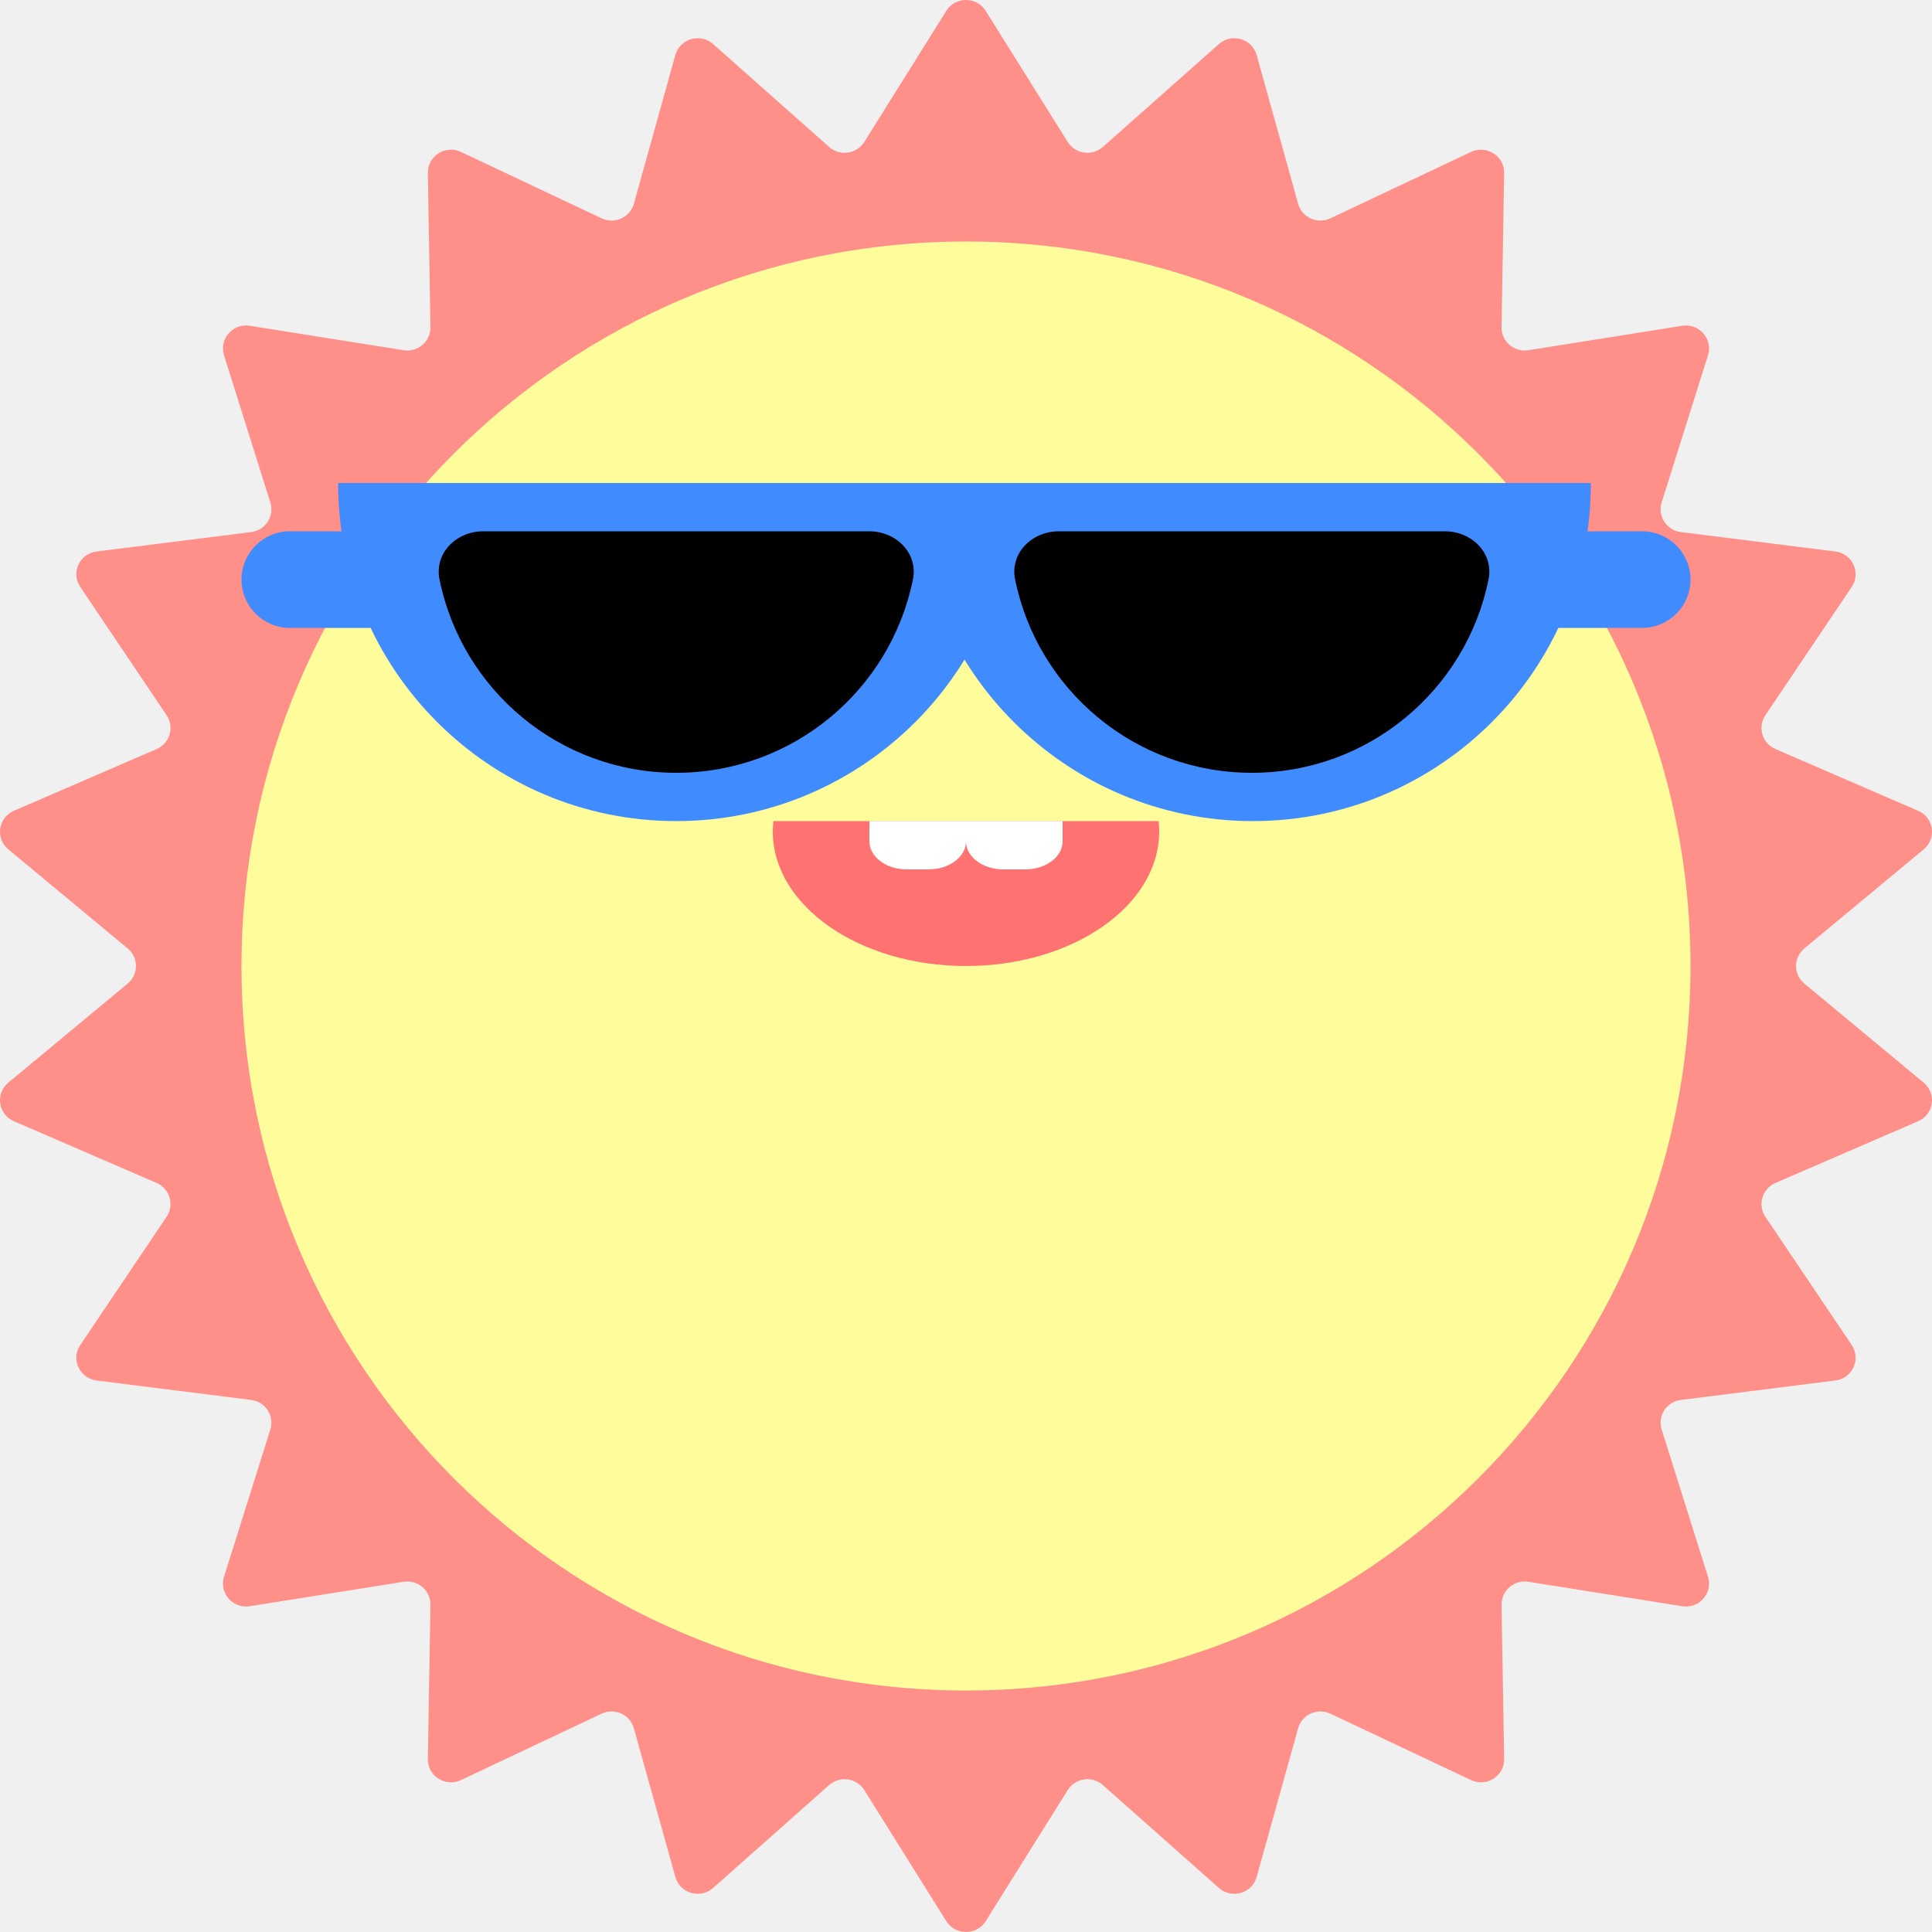
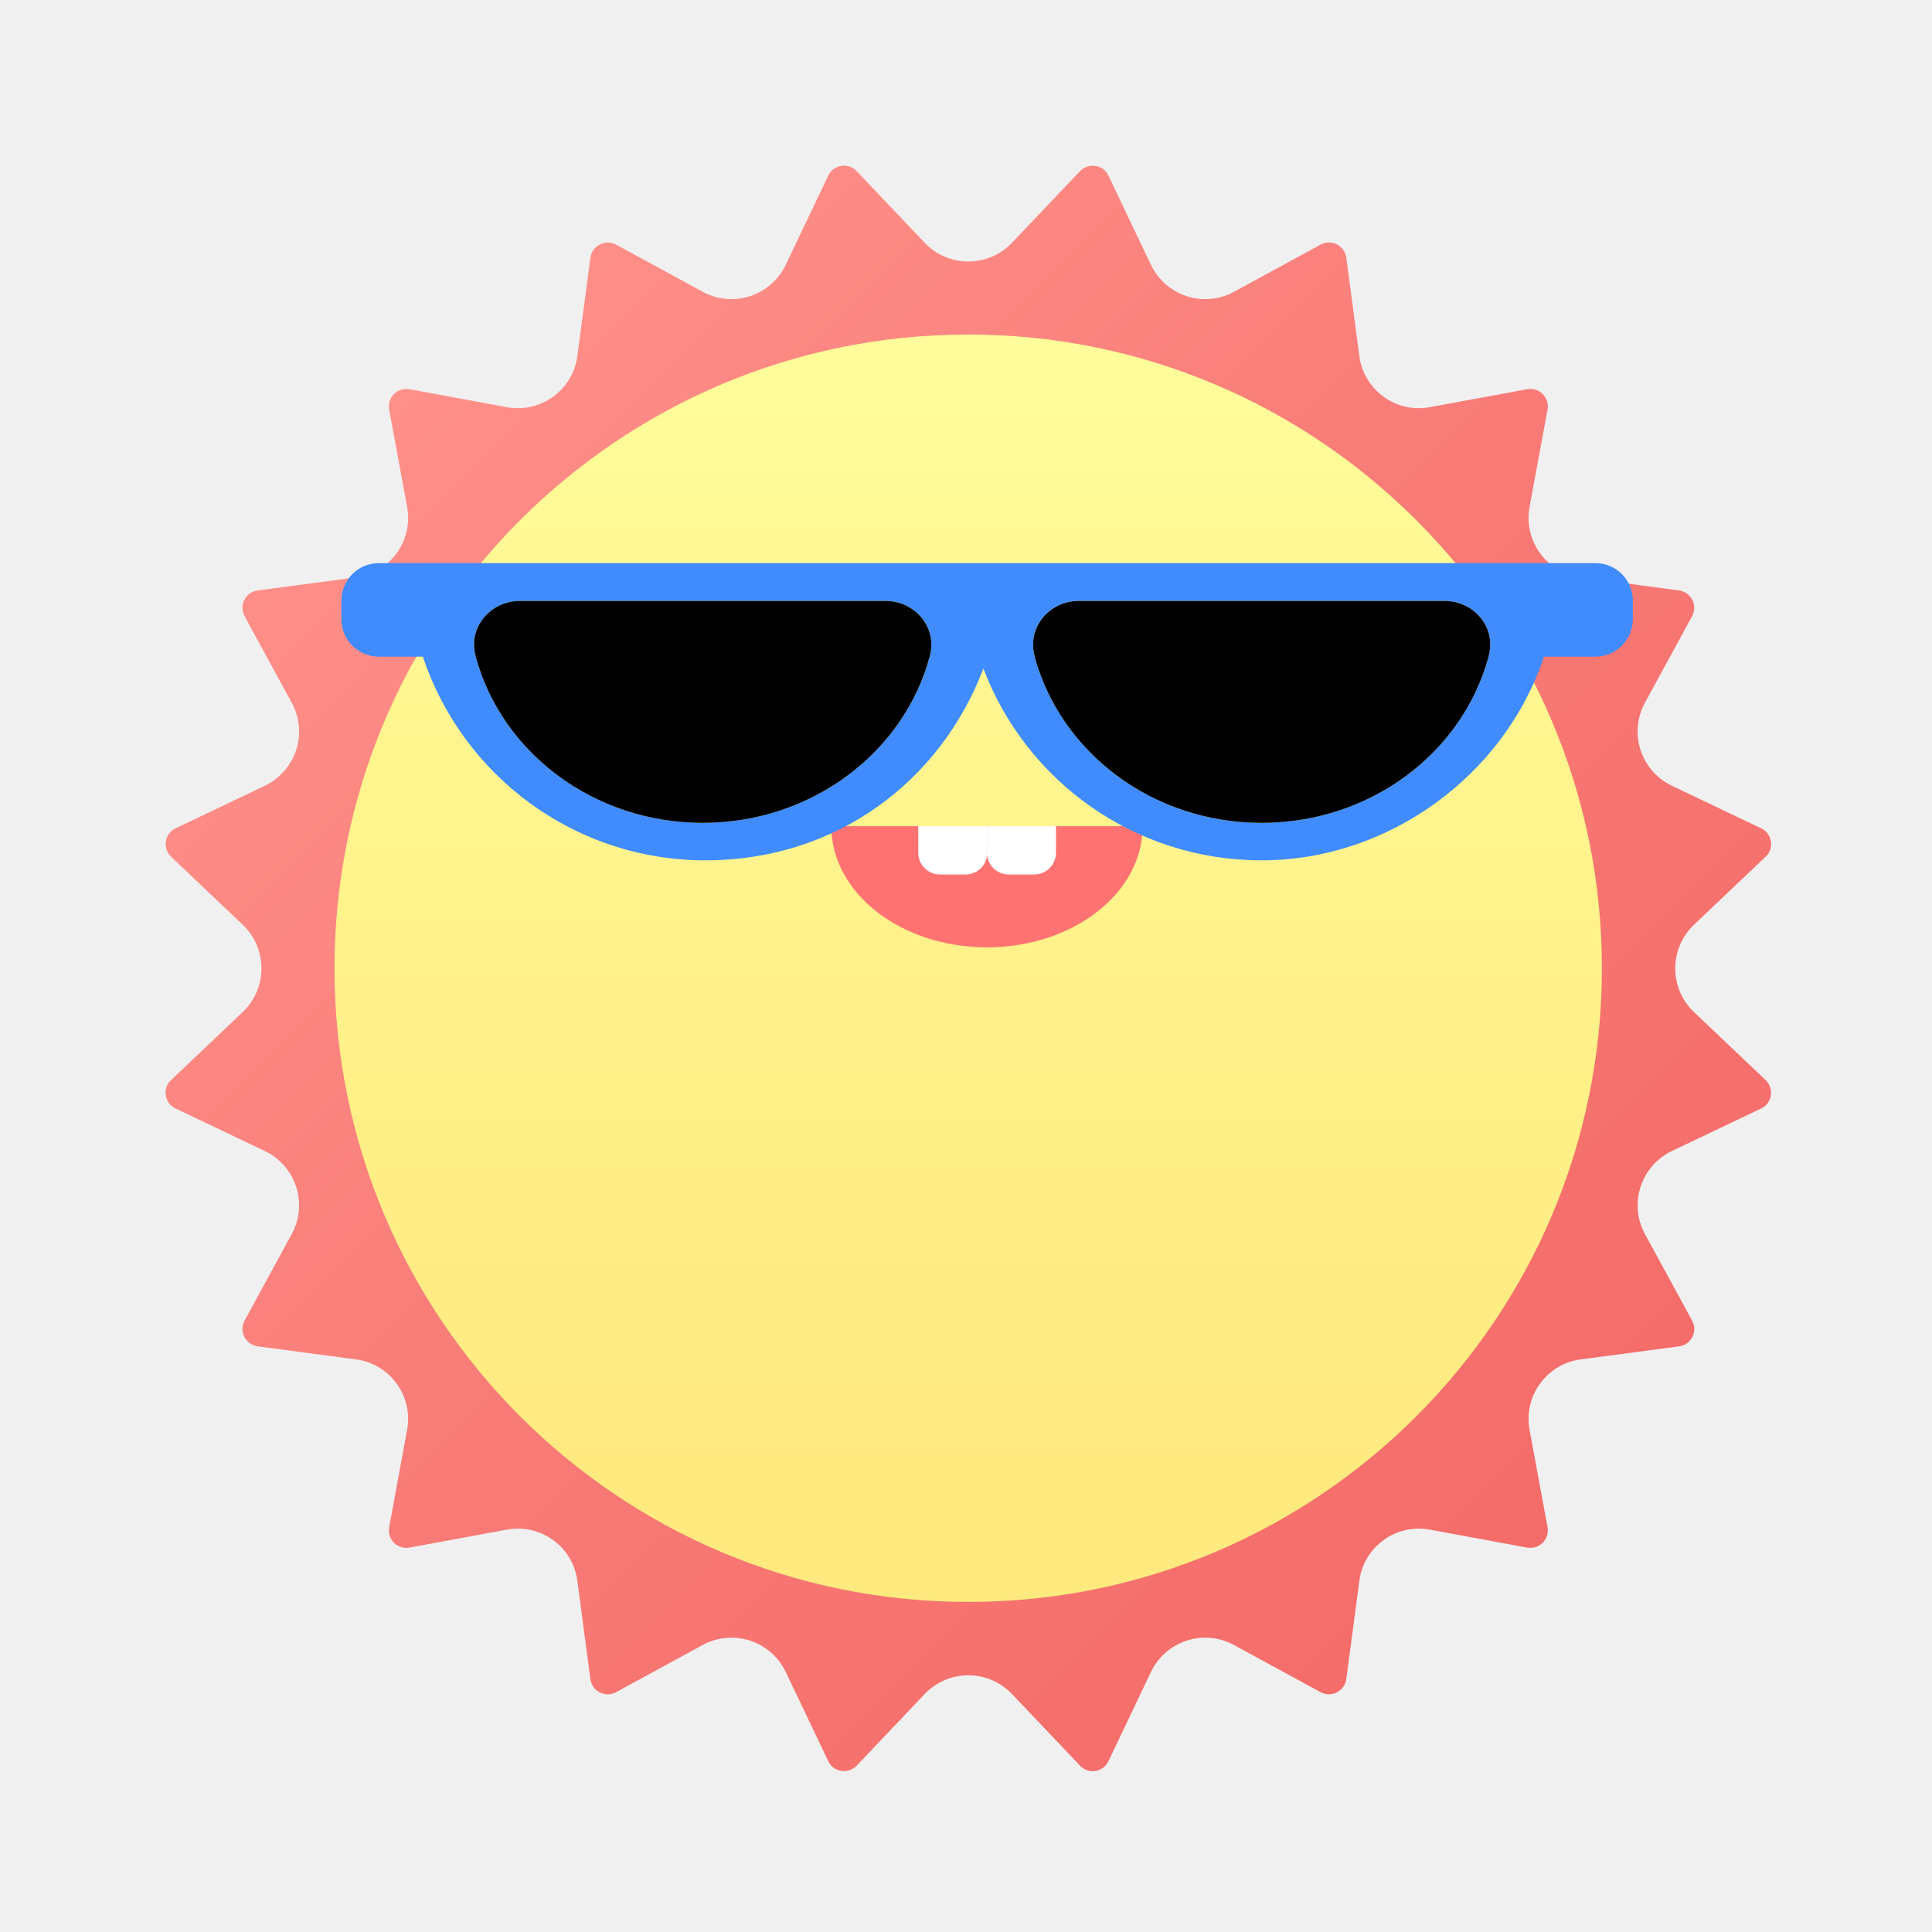
- <svg xmlns="http://www.w3.org/2000/svg" width="40" height="40" viewBox="0 0 40 40" fill="none">
-   <path d="M19.592 0.225C19.78 -0.075 20.22 -0.075 20.408 0.225L22.106 2.939C22.263 3.19 22.612 3.239 22.834 3.042L25.236 0.912C25.501 0.677 25.924 0.8 26.018 1.14L26.876 4.217C26.955 4.502 27.275 4.647 27.545 4.52L30.455 3.146C30.777 2.994 31.148 3.23 31.142 3.582L31.088 6.774C31.084 7.07 31.349 7.298 31.644 7.251L34.828 6.745C35.18 6.689 35.468 7.019 35.362 7.355L34.403 10.403C34.314 10.685 34.504 10.978 34.8 11.016L37.999 11.418C38.352 11.462 38.535 11.859 38.338 12.152L36.55 14.809C36.385 15.055 36.484 15.39 36.758 15.508L39.712 16.786C40.039 16.927 40.101 17.359 39.828 17.585L37.357 19.636C37.128 19.826 37.128 20.174 37.357 20.364L39.828 22.415C40.101 22.641 40.039 23.073 39.712 23.214L36.758 24.492C36.484 24.61 36.385 24.945 36.55 25.191L38.338 27.848C38.535 28.141 38.352 28.538 37.999 28.582L34.8 28.984C34.504 29.022 34.314 29.315 34.403 29.597L35.362 32.645C35.468 32.981 35.18 33.311 34.828 33.255L31.644 32.749C31.349 32.702 31.084 32.93 31.088 33.226L31.142 36.418C31.148 36.77 30.777 37.006 30.455 36.854L27.545 35.48C27.275 35.353 26.955 35.498 26.876 35.783L26.018 38.86C25.924 39.2 25.501 39.323 25.236 39.088L22.834 36.958C22.612 36.761 22.263 36.81 22.106 37.061L20.408 39.775C20.22 40.075 19.78 40.075 19.592 39.775L17.894 37.061C17.737 36.81 17.388 36.761 17.166 36.958L14.764 39.088C14.499 39.323 14.076 39.2 13.982 38.86L13.124 35.783C13.045 35.498 12.725 35.353 12.455 35.48L9.545 36.854C9.223 37.006 8.852 36.77 8.858 36.418L8.912 33.226C8.916 32.93 8.65 32.702 8.356 32.749L5.172 33.255C4.82 33.311 4.532 32.981 4.638 32.645L5.597 29.597C5.686 29.315 5.496 29.022 5.2 28.984L2.001 28.582C1.647 28.538 1.464 28.141 1.662 27.848L3.45 25.191C3.615 24.945 3.516 24.61 3.243 24.492L0.288 23.214C-0.039 23.073 -0.101 22.641 0.172 22.415L2.643 20.364C2.872 20.174 2.872 19.826 2.643 19.636L0.172 17.585C-0.101 17.359 -0.039 16.927 0.288 16.786L3.243 15.508C3.516 15.39 3.615 15.055 3.45 14.809L1.662 12.152C1.464 11.859 1.647 11.462 2.001 11.418L5.2 11.016C5.496 10.978 5.686 10.685 5.597 10.403L4.638 7.355C4.532 7.019 4.82 6.689 5.172 6.745L8.356 7.251C8.65 7.298 8.916 7.07 8.912 6.774L8.858 3.582C8.852 3.23 9.223 2.994 9.545 3.146L12.455 4.52C12.725 4.647 13.045 4.502 13.124 4.217L13.982 1.14C14.076 0.8 14.499 0.677 14.764 0.912L17.166 3.042C17.388 3.239 17.737 3.19 17.894 2.939L19.592 0.225Z" fill="#FF8F89" />
-   <path d="M35 20C35 28.284 28.284 35 20 35C11.716 35 5 28.284 5 20C5 11.716 11.716 5 20 5C28.284 5 35 11.716 35 20Z" fill="#FFFD9B" />
-   <path fill-rule="evenodd" clip-rule="evenodd" d="M7 10C7 10 7 10 7 10C7 13.866 10.134 17 14 17C17.866 17 21 13.866 21 10C21 10 21 10 21 10H7Z" fill="#408CFF" />
-   <path fill-rule="evenodd" clip-rule="evenodd" d="M18.939 10C18.939 10 18.939 10 18.939 10C18.939 13.866 22.073 17 25.939 17C29.805 17 32.938 13.866 32.938 10C32.938 10 32.938 10 32.938 10H18.939Z" fill="#408CFF" />
-   <path fill-rule="evenodd" clip-rule="evenodd" d="M10.001 11C9.448 11 8.99 11.452 9.099 11.994C9.56 14.279 11.579 16 14.001 16C16.422 16 18.441 14.279 18.902 11.994C19.011 11.452 18.553 11 18 11H10.001Z" fill="black" />
-   <path fill-rule="evenodd" clip-rule="evenodd" d="M21.918 11C21.365 11 20.907 11.452 21.016 11.994C21.477 14.279 23.496 16 25.918 16C28.339 16 30.358 14.279 30.819 11.994C30.928 11.452 30.47 11 29.918 11H21.918Z" fill="black" />
-   <rect x="5" y="11" width="4" height="2" rx="1" fill="#408CFF" />
-   <rect x="31" y="11" width="4" height="2" rx="1" fill="#408CFF" />
-   <path fill-rule="evenodd" clip-rule="evenodd" d="M16.012 17C16.004 17.071 16 17.142 16 17.214C16 18.753 17.791 20 20 20C22.209 20 24 18.753 24 17.214C24 17.142 23.996 17.071 23.988 17L16.012 17Z" fill="#FF7272" />
-   <path d="M18 17H20V17.419C20 17.74 19.653 18 19.225 18H18.775C18.347 18 18 17.74 18 17.419V17Z" fill="white" />
-   <path d="M20 17H22V17.419C22 17.74 21.653 18 21.225 18H20.775C20.347 18 20 17.74 20 17.419V17Z" fill="white" />
+ <svg xmlns="http://www.w3.org/2000/svg" width="70" height="70" viewBox="0 0 70 70" fill="none">
+   <g clip-path="url(#clip0_3090_76654)">
+     <path d="M8.79 33.502L6.2 31.042C5.88 30.732 5.96 30.202 6.36 30.012L9.59 28.472C10.72 27.932 11.17 26.562 10.57 25.462L8.86 22.322C8.65 21.932 8.89 21.452 9.34 21.392L12.89 20.922C14.13 20.762 14.98 19.592 14.75 18.362L14.1 14.842C14.02 14.402 14.4 14.022 14.84 14.102L18.36 14.752C19.59 14.982 20.76 14.132 20.92 12.892L21.39 9.342C21.45 8.902 21.93 8.652 22.32 8.862L25.46 10.572C26.56 11.172 27.93 10.722 28.47 9.592L30.01 6.362C30.2 5.962 30.74 5.872 31.04 6.202L33.5 8.792C34.36 9.702 35.81 9.702 36.67 8.792L39.13 6.202C39.44 5.882 39.97 5.962 40.16 6.362L41.7 9.592C42.24 10.722 43.61 11.172 44.71 10.572L47.85 8.862C48.24 8.652 48.72 8.892 48.78 9.342L49.25 12.892C49.41 14.132 50.58 14.982 51.81 14.752L55.33 14.102C55.77 14.022 56.15 14.402 56.07 14.842L55.42 18.362C55.19 19.592 56.04 20.762 57.28 20.922L60.83 21.392C61.27 21.452 61.52 21.932 61.31 22.322L59.6 25.462C59 26.562 59.45 27.932 60.58 28.472L63.81 30.012C64.21 30.202 64.3 30.742 63.97 31.042L61.38 33.502C60.47 34.362 60.47 35.812 61.38 36.672L63.97 39.132C64.29 39.442 64.21 39.972 63.81 40.162L60.58 41.702C59.45 42.242 59 43.612 59.6 44.712L61.31 47.852C61.52 48.242 61.28 48.722 60.83 48.782L57.28 49.252C56.04 49.412 55.19 50.582 55.42 51.812L56.07 55.332C56.15 55.772 55.77 56.152 55.33 56.072L51.81 55.422C50.58 55.192 49.41 56.042 49.25 57.282L48.78 60.832C48.72 61.272 48.24 61.522 47.85 61.312L44.71 59.602C43.61 59.002 42.24 59.452 41.7 60.582L40.16 63.812C39.97 64.212 39.43 64.302 39.13 63.972L36.67 61.382C35.81 60.472 34.36 60.472 33.5 61.382L31.04 63.972C30.73 64.292 30.2 64.212 30.01 63.812L28.47 60.582C27.93 59.452 26.56 59.002 25.46 59.602L22.32 61.312C21.93 61.522 21.45 61.282 21.39 60.832L20.92 57.282C20.76 56.042 19.59 55.192 18.36 55.422L14.84 56.072C14.4 56.152 14.02 55.772 14.1 55.332L14.75 51.812C14.98 50.582 14.13 49.412 12.89 49.252L9.34 48.782C8.9 48.722 8.65 48.242 8.86 47.852L10.57 44.712C11.17 43.612 10.72 42.242 9.59 41.702L6.36 40.162C5.96 39.972 5.87 39.432 6.2 39.132L8.79 36.672C9.7 35.812 9.7 34.362 8.79 33.502Z" fill="url(#paint0_linear_3090_76654)" />
+     <path d="M35.08 58.041C47.761 58.041 58.04 47.762 58.04 35.081C58.04 22.401 47.761 12.121 35.08 12.121C22.4 12.121 12.12 22.401 12.12 35.081C12.12 47.762 22.4 58.041 35.08 58.041Z" fill="url(#paint1_linear_3090_76654)" />
+     <path d="M41.4 29.934C41.4 32.364 38.87 34.324 35.76 34.324C32.65 34.324 30.12 32.364 30.12 29.934H41.4Z" fill="#FF7272" />
+     <path d="M33.27 29.934H35.77V30.894C35.77 31.334 35.42 31.684 34.98 31.684H34.06C33.62 31.684 33.27 31.334 33.27 30.894V29.934Z" fill="white" />
+     <path d="M35.76 29.934H38.26V30.894C38.26 31.334 37.91 31.684 37.47 31.684H36.55C36.11 31.684 35.76 31.334 35.76 30.894V29.934Z" fill="white" />
+     <path d="M57.79 20.402H13.73C12.97 20.402 12.37 21.012 12.37 21.762V22.432C12.37 23.192 12.98 23.792 13.73 23.792H15.32C16.75 28.082 20.79 31.172 25.56 31.172C30.33 31.172 34.09 28.282 35.63 24.222C37.17 28.292 41.1 31.172 45.71 31.172C50.32 31.172 54.52 28.082 55.94 23.792H57.8C58.55 23.792 59.16 23.182 59.16 22.432V21.762C59.16 21.002 58.55 20.402 57.8 20.402H57.79ZM33.69 23.752C33.69 23.752 33.69 23.782 33.68 23.802C32.74 27.262 29.41 29.812 25.46 29.812C21.51 29.812 18.18 27.262 17.24 23.802C17.24 23.792 17.24 23.772 17.23 23.752C16.96 22.752 17.75 21.772 18.84 21.772H32.08C33.17 21.772 33.96 22.752 33.69 23.752ZM53.94 23.752C53.94 23.752 53.94 23.782 53.93 23.802C52.99 27.262 49.67 29.812 45.71 29.812C41.75 29.812 38.44 27.262 37.49 23.802C37.49 23.792 37.49 23.772 37.48 23.752C37.22 22.752 38 21.772 39.09 21.772H52.33C53.43 21.772 54.21 22.752 53.94 23.752Z" fill="#408CFF" />
+     <path d="M33.69 23.753C33.69 23.753 33.69 23.783 33.68 23.803C32.74 27.263 29.41 29.813 25.46 29.813C21.51 29.813 18.18 27.263 17.24 23.803C17.24 23.793 17.24 23.773 17.23 23.753C16.96 22.753 17.75 21.773 18.84 21.773H32.08C33.17 21.773 33.96 22.753 33.69 23.753Z" fill="black" />
+     <path d="M53.94 23.753C53.94 23.753 53.94 23.783 53.93 23.803C52.99 27.263 49.67 29.813 45.71 29.813C41.75 29.813 38.44 27.263 37.49 23.803C37.49 23.793 37.49 23.773 37.48 23.753C37.22 22.753 38 21.773 39.09 21.773H52.33C53.43 21.773 54.21 22.753 53.94 23.753Z" fill="black" />
+   </g>
+   <defs>
+     <linearGradient id="paint0_linear_3090_76654" x1="14.27" y1="14.272" x2="55.9" y2="55.902" gradientUnits="userSpaceOnUse">
+       <stop stop-color="#FF8F89" />
+       <stop offset="0.49" stop-color="#F87B77" />
+       <stop offset="1" stop-color="#F46C69" />
+     </linearGradient>
+     <linearGradient id="paint1_linear_3090_76654" x1="35.08" y1="12.121" x2="35.08" y2="58.051" gradientUnits="userSpaceOnUse">
+       <stop stop-color="#FFFD9B" />
+       <stop offset="0.33" stop-color="#FFF58F" />
+       <stop offset="0.9" stop-color="#FFEA80" />
+     </linearGradient>
+     <clipPath id="clip0_3090_76654">
+       <rect width="58.17" height="58.17" fill="white" transform="translate(6 6)" />
+     </clipPath>
+   </defs>
</svg>
